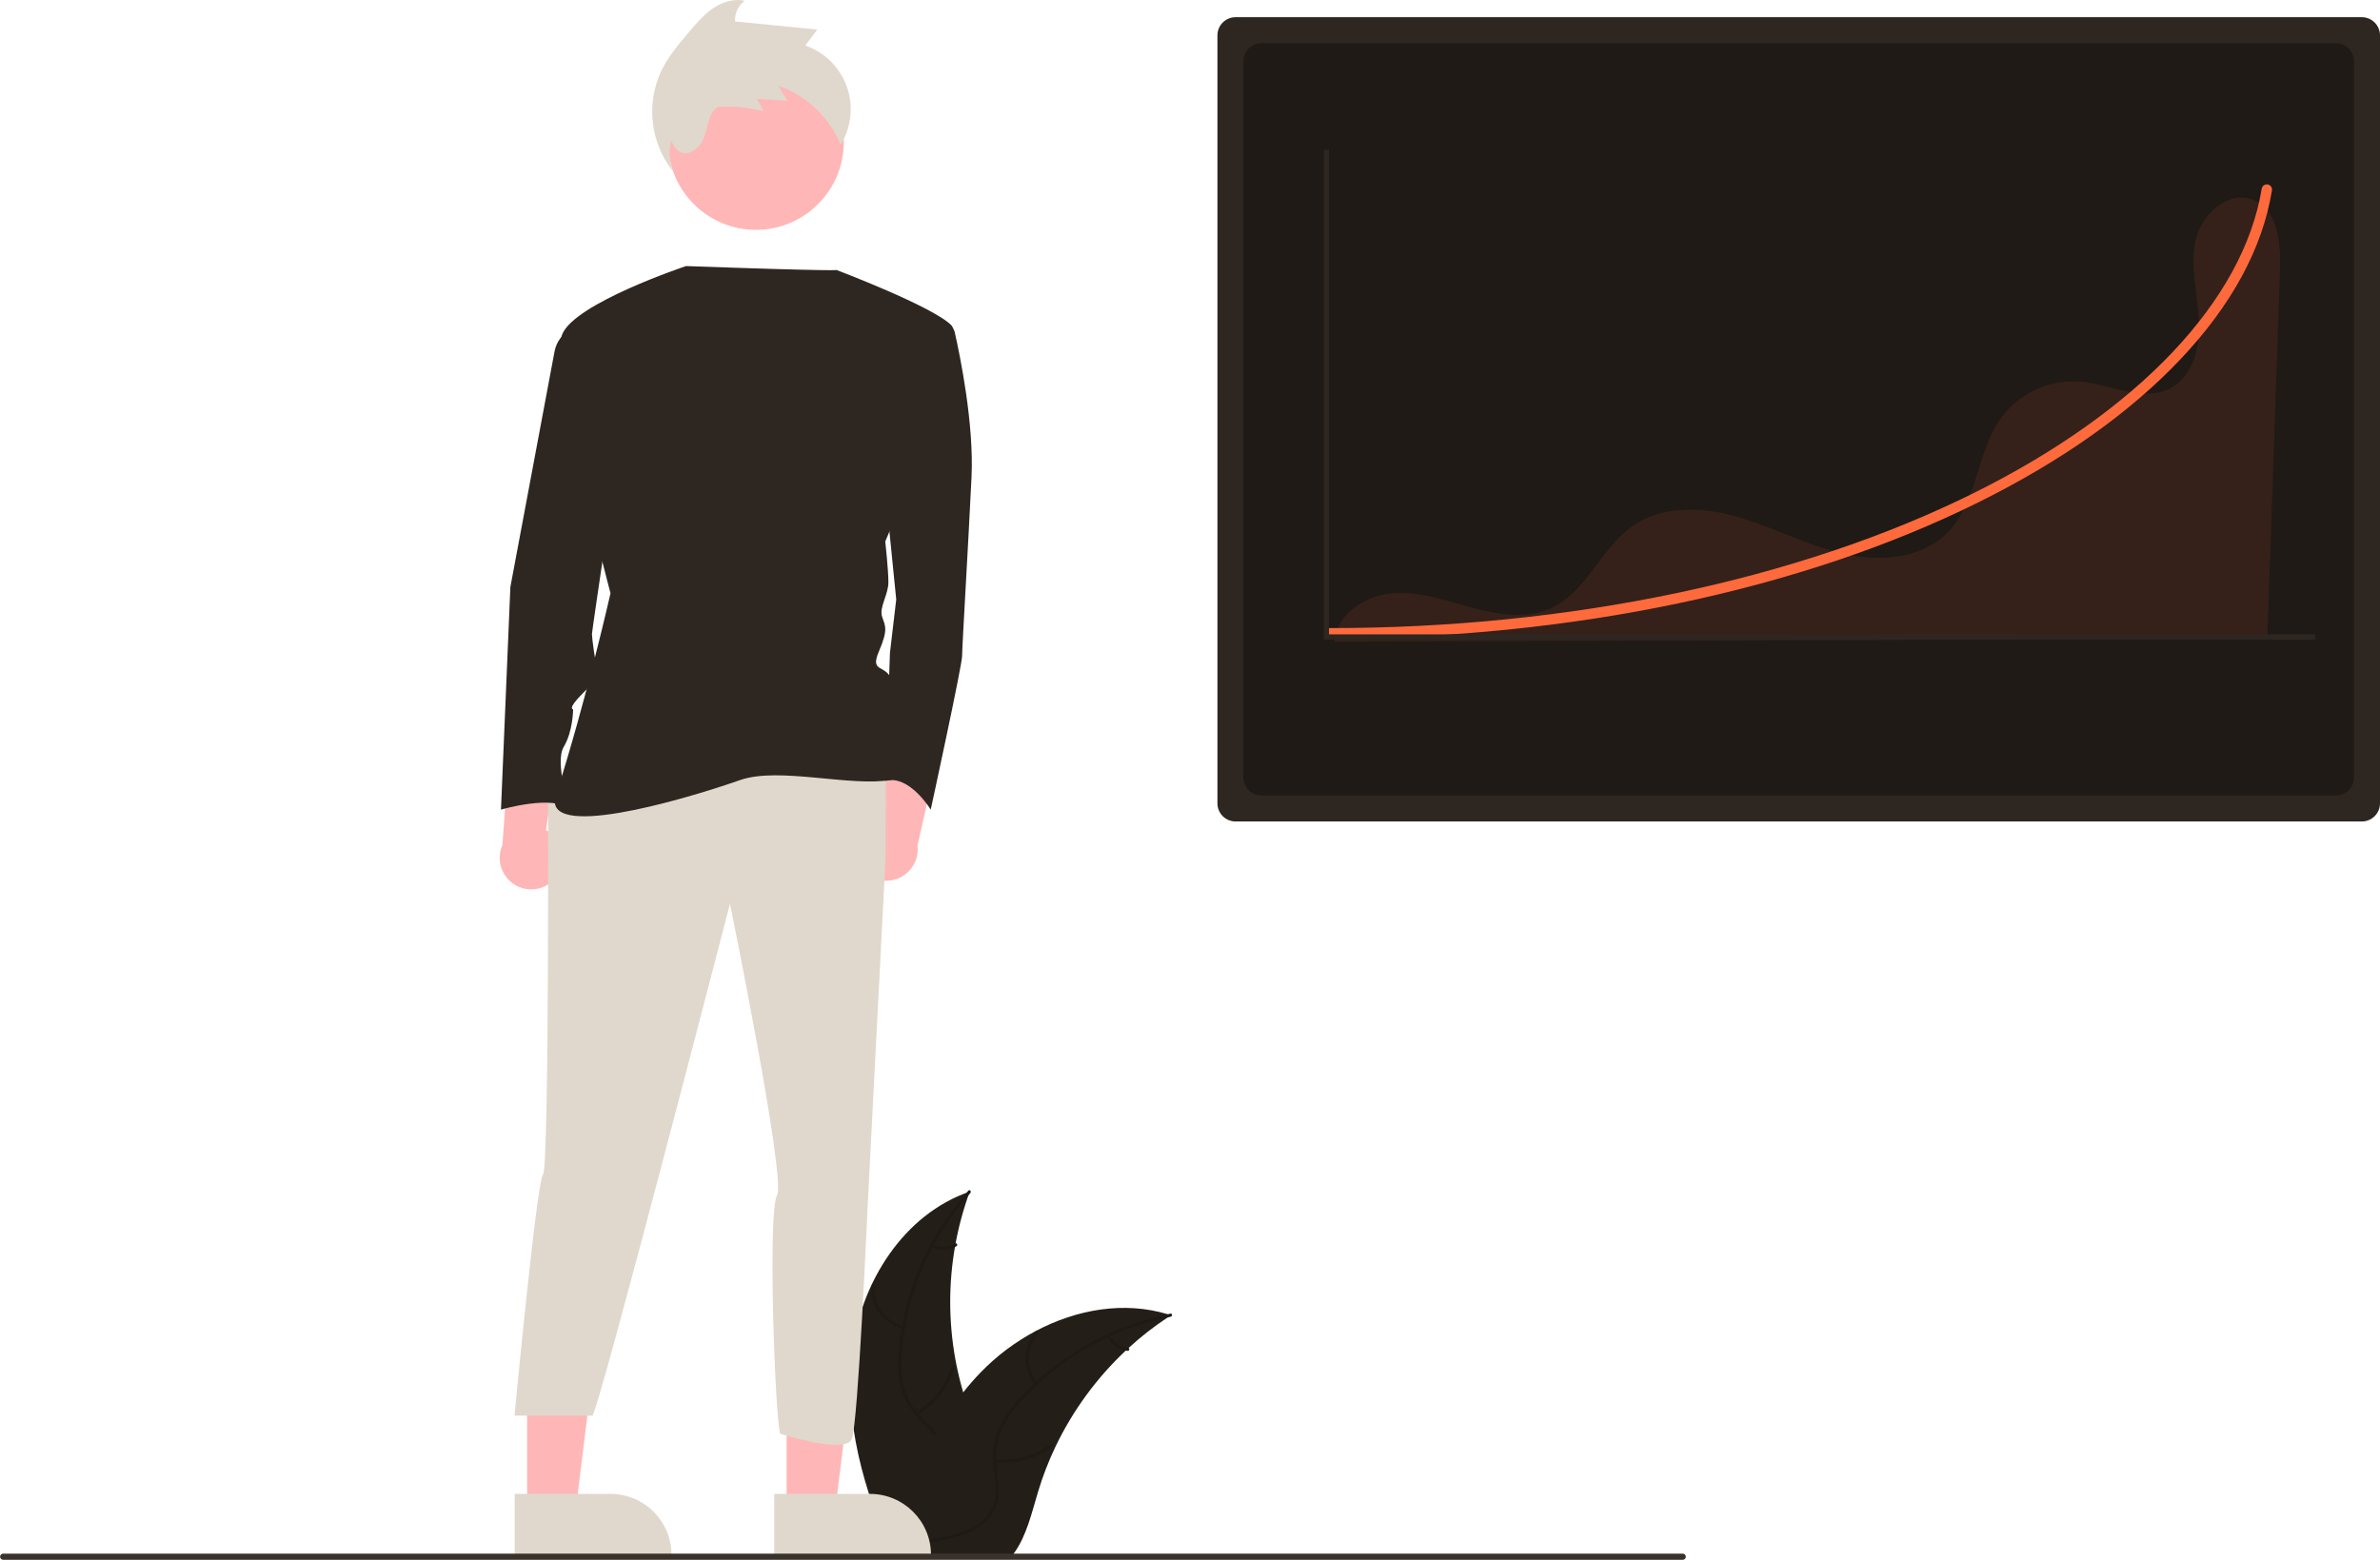
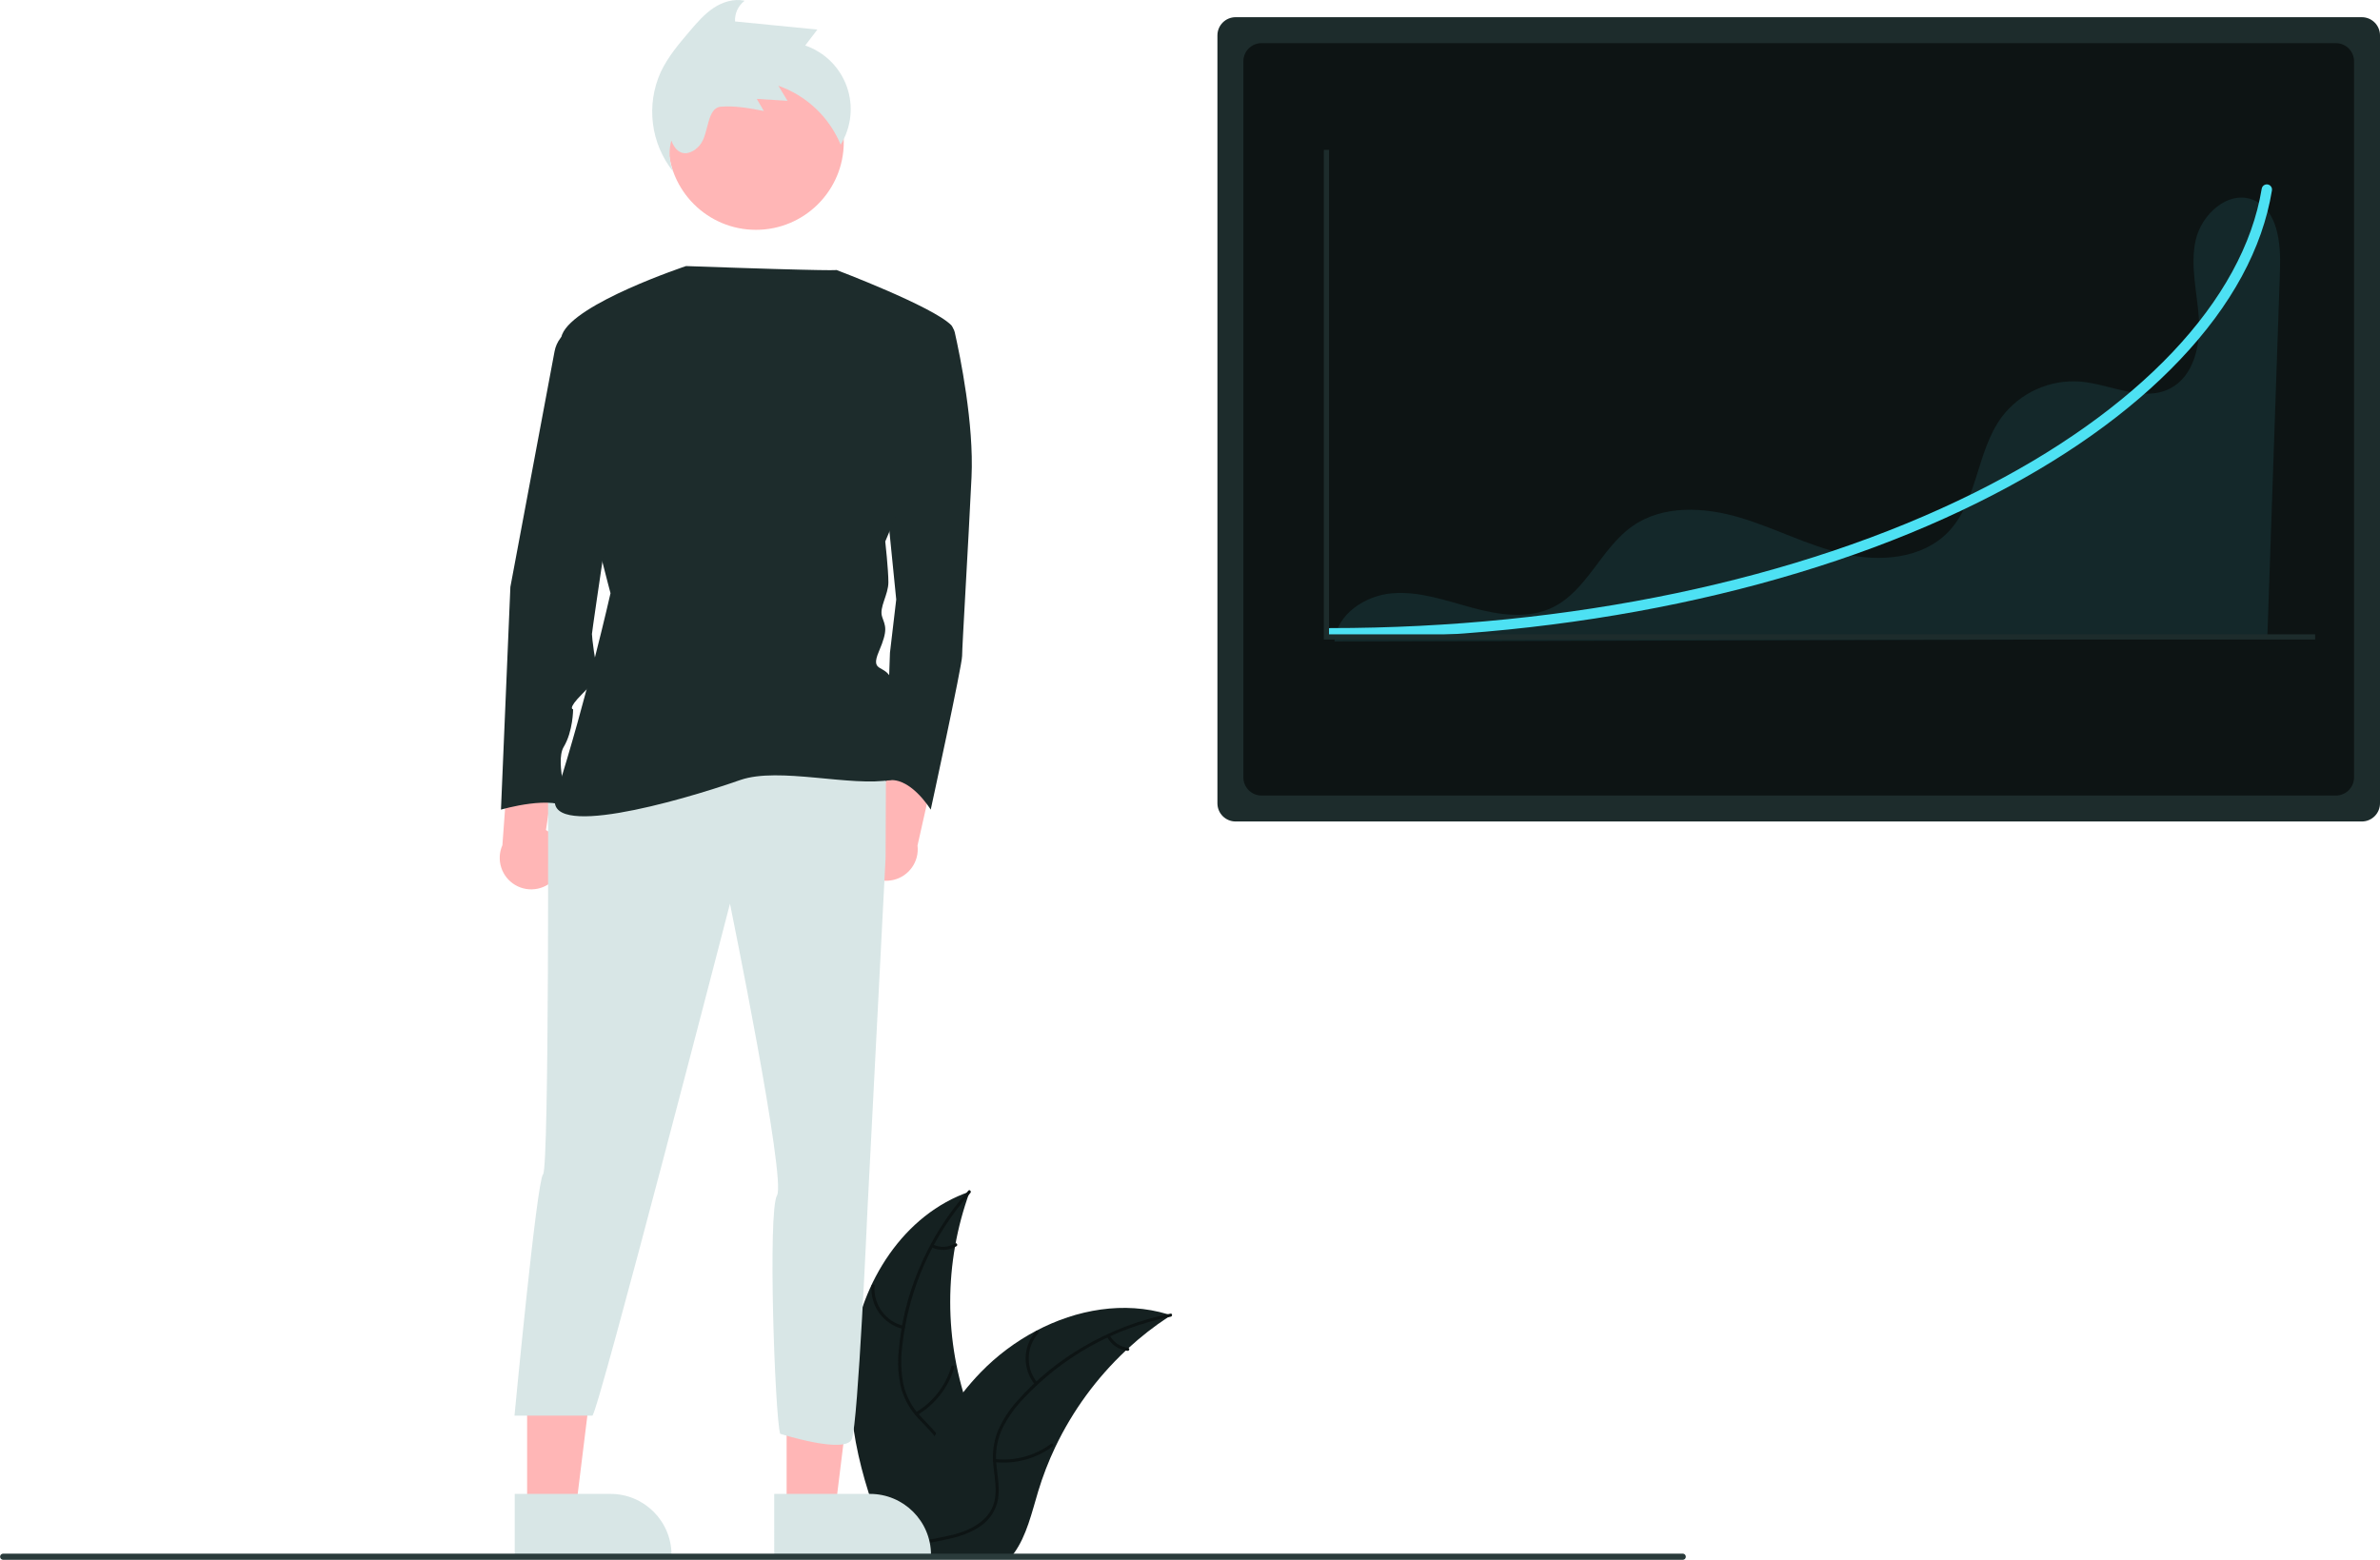
<svg xmlns="http://www.w3.org/2000/svg" id="a4e485ba-cce7-4bf2-a937-15935d27aa2e" data-name="Layer 1" width="917.138" height="601.202" viewBox="0 0 917.138 601.202">
-   <path d="M469.828,670.336c3.318-26.678,19.851-52.964,45.294-61.646a123.863,123.863,0,0,0,.006,85.04c3.91,10.575,9.359,21.93,5.682,32.589-2.288,6.632-7.886,11.706-14.142,14.878-6.257,3.173-13.202,4.685-20.059,6.167l-1.35,1.116C474.373,723.899,466.511,697.014,469.828,670.336Z" transform="translate(-141.4313 -149.3989)" fill="#241E18" />
-   <path d="M515.375,609.194a105.87,105.87,0,0,0-26.319,59.583,45.591,45.591,0,0,0,.519,14.275,26.149,26.149,0,0,0,6.503,12.128c2.931,3.221,6.303,6.175,8.4,10.052a16.011,16.011,0,0,1,.782,13.071c-1.852,5.311-5.501,9.64-9.218,13.749-4.126,4.563-8.484,9.236-10.238,15.285-.213.733-1.337.36-1.125-.371,3.051-10.524,13.268-16.502,18.14-25.981,2.273-4.423,3.228-9.558,1.096-14.227-1.864-4.083-5.338-7.133-8.334-10.368a27.903,27.903,0,0,1-6.801-11.622,42.148,42.148,0,0,1-1.066-14.203A102.712,102.712,0,0,1,495.217,639.354,107.747,107.747,0,0,1,514.591,608.306c.507-.567,1.287.325.784.889Z" transform="translate(-141.4313 -149.3989)" fill="#1F1A15" />
-   <path d="M489.375,661.607a15.884,15.884,0,0,1-12.091-16.639c.06-.76,1.244-.702,1.184.059a14.708,14.708,0,0,0,11.279,15.455c.742.176.366,1.3-.371,1.125Z" transform="translate(-141.4313 -149.3989)" fill="#1F1A15" />
-   <path d="M494.377,693.744A30.615,30.615,0,0,0,508.048,676.112c.215-.732,1.34-.36,1.125.371a31.844,31.844,0,0,1-14.264,18.319c-.657.39-1.186-.671-.533-1.058Z" transform="translate(-141.4313 -149.3989)" fill="#1F1A15" />
-   <path d="M500.956,629.098a8.991,8.991,0,0,0,8.52-.433c.652-.398,1.18.663.533,1.058a10.075,10.075,0,0,1-9.425.499.612.612,0,0,1-.377-.748.595.595,0,0,1,.748-.377Z" transform="translate(-141.4313 -149.3989)" fill="#1F1A15" />
-   <path d="M592.676,656.34c-.4.26-.8.52-1.2.79a118.407,118.407,0,0,0-15.14,11.82c-.37.33-.74.67-1.1,1.01a124.827,124.827,0,0,0-27.11,37.11,121.222,121.222,0,0,0-6.64,17.18c-2.45,8.13-4.46,17.14-9.31,23.79a20.798,20.798,0,0,1-1.62,2H486.726c-.1-.05-.2-.09-.3-.14l-1.75.08c.07-.31.15-.63.22-.94.04-.18.09-.36.13-.54.03-.12.06-.24.08-.35.01-.04.02-.08.03-.11.02-.11.05-.21.07-.31q.66-2.685,1.36-5.37c0-.01,0-.01.01-.02,3.59-13.63,8.35-27.08,15-39.38.2-.37.4-.75.62-1.12a115.674,115.674,0,0,1,10.39-15.76,102.26,102.26,0,0,1,6.81-7.79,85.037,85.037,0,0,1,21.28-15.94c15.72-8.3,33.92-11.48,50.72-6.41C591.826,656.07,592.246,656.2,592.676,656.34Z" transform="translate(-141.4313 -149.3989)" fill="#241E18" />
-   <path d="M592.577,656.897a105.87,105.87,0,0,0-56.888,31.728,45.591,45.591,0,0,0-8.181,11.71,26.148,26.148,0,0,0-2.109,13.599c.401,4.336,1.314,8.725.655,13.084a16.011,16.011,0,0,1-7.245,10.907c-4.676,3.126-10.197,4.385-15.638,5.429-6.042,1.159-12.335,2.267-17.377,6.04-.611.457-1.285-.517-.675-.974,8.773-6.566,20.529-5.188,30.126-9.823,4.478-2.163,8.332-5.688,9.441-10.699.97-4.382.033-8.909-.412-13.296a27.903,27.903,0,0,1,1.567-13.374,42.148,42.148,0,0,1,7.7-11.981,102.713,102.713,0,0,1,24.782-20.406A107.747,107.747,0,0,1,592.486,655.715c.746-.148.832,1.035.091,1.182Z" transform="translate(-141.4313 -149.3989)" fill="#1F1A15" />
-   <path d="M540.262,683.092a15.884,15.884,0,0,1,.364-20.565c.506-.57,1.416.189.91.76a14.708,14.708,0,0,0-.299,19.13c.486.587-.491,1.259-.974.675Z" transform="translate(-141.4313 -149.3989)" fill="#1F1A15" />
-   <path d="M524.907,711.762a30.615,30.615,0,0,0,21.531-5.847c.613-.455,1.286.519.675.974a31.844,31.844,0,0,1-22.418,6.039c-.759-.084-.543-1.25.212-1.166Z" transform="translate(-141.4313 -149.3989)" fill="#1F1A15" />
-   <path d="M569.082,664.107a8.991,8.991,0,0,0,7.064,4.785c.76.075.543,1.24-.212,1.166a10.075,10.075,0,0,1-7.826-5.276.612.612,0,0,1,.15-.824.595.595,0,0,1,.824.15Z" transform="translate(-141.4313 -149.3989)" fill="#1F1A15" />
-   <path d="M617.569,156.028a7.008,7.008,0,0,0-7,7v296a7.008,7.008,0,0,0,7,7h434a7.008,7.008,0,0,0,7-7v-296a7.008,7.008,0,0,0-7-7Z" transform="translate(-141.4313 -149.3989)" fill="#2E2721" />
-   <path d="M627.569,166.028a7.008,7.008,0,0,0-7,7V449.028a7.008,7.008,0,0,0,7,7h414a7.008,7.008,0,0,0,7-7V173.028a7.008,7.008,0,0,0-7-7Z" transform="translate(-141.4313 -149.3989)" fill="#1F1A15" />
-   <path d="M1009.555,226.382c-9.52-3.717-19.786,5.605-22.016,15.579-2.23,9.974.624,20.289,1.252,30.49s-2.045,22.046-11.146,26.697c-10.465,5.347-22.741-1.605-34.446-2.664A34.662,34.662,0,0,0,912.671,310.314c-9.653,13.243-9.162,32.472-20.585,44.223-9.925,10.209-26.098,11.539-39.982,8.382s-26.646-10.016-40.299-14.059-29.455-4.888-41.154,3.228c-12.213,8.472-17.648,25.079-31.057,31.496-9.48,4.537-20.703,2.806-30.848.059-10.146-2.747-20.375-6.454-30.849-5.572-10.473.882-21.392,8.108-22.222,18.586l359.461-1.004q2.449-71.169,4.899-142.338C1020.389,243.007,1019.162,230.133,1009.555,226.382Z" transform="translate(-141.4313 -149.3989)" fill="#FF6A3D" opacity="0.1" />
+   <path d="M469.828,670.336c3.318-26.678,19.851-52.964,45.294-61.646a123.863,123.863,0,0,0,.006,85.04c3.91,10.575,9.359,21.93,5.682,32.589-2.288,6.632-7.886,11.706-14.142,14.878-6.257,3.173-13.202,4.685-20.059,6.167l-1.35,1.116C474.373,723.899,466.511,697.014,469.828,670.336Z" transform="translate(-141.4313 -149.3989)" fill="#152121" />
+   <path d="M515.375,609.194a105.87,105.87,0,0,0-26.319,59.583,45.591,45.591,0,0,0,.519,14.275,26.149,26.149,0,0,0,6.503,12.128c2.931,3.221,6.303,6.175,8.4,10.052a16.011,16.011,0,0,1,.782,13.071c-1.852,5.311-5.501,9.64-9.218,13.749-4.126,4.563-8.484,9.236-10.238,15.285-.213.733-1.337.36-1.125-.371,3.051-10.524,13.268-16.502,18.14-25.981,2.273-4.423,3.228-9.558,1.096-14.227-1.864-4.083-5.338-7.133-8.334-10.368a27.903,27.903,0,0,1-6.801-11.622,42.148,42.148,0,0,1-1.066-14.203A102.712,102.712,0,0,1,495.217,639.354,107.747,107.747,0,0,1,514.591,608.306c.507-.567,1.287.325.784.889Z" transform="translate(-141.4313 -149.3989)" fill="#0D1414" />
+   <path d="M489.375,661.607a15.884,15.884,0,0,1-12.091-16.639c.06-.76,1.244-.702,1.184.059a14.708,14.708,0,0,0,11.279,15.455c.742.176.366,1.3-.371,1.125Z" transform="translate(-141.4313 -149.3989)" fill="#0D1414" />
+   <path d="M494.377,693.744A30.615,30.615,0,0,0,508.048,676.112c.215-.732,1.34-.36,1.125.371a31.844,31.844,0,0,1-14.264,18.319c-.657.39-1.186-.671-.533-1.058Z" transform="translate(-141.4313 -149.3989)" fill="#0D1414" />
+   <path d="M500.956,629.098a8.991,8.991,0,0,0,8.52-.433c.652-.398,1.18.663.533,1.058a10.075,10.075,0,0,1-9.425.499.612.612,0,0,1-.377-.748.595.595,0,0,1,.748-.377Z" transform="translate(-141.4313 -149.3989)" fill="#0D1414" />
+   <path d="M592.676,656.34c-.4.26-.8.52-1.2.79a118.407,118.407,0,0,0-15.14,11.82c-.37.33-.74.67-1.1,1.01a124.827,124.827,0,0,0-27.11,37.11,121.222,121.222,0,0,0-6.64,17.18c-2.45,8.13-4.46,17.14-9.31,23.79a20.798,20.798,0,0,1-1.62,2H486.726c-.1-.05-.2-.09-.3-.14l-1.75.08c.07-.31.15-.63.22-.94.04-.18.09-.36.13-.54.03-.12.06-.24.08-.35.01-.04.02-.08.03-.11.02-.11.05-.21.07-.31q.66-2.685,1.36-5.37c0-.01,0-.01.01-.02,3.59-13.63,8.35-27.08,15-39.38.2-.37.4-.75.62-1.12a115.674,115.674,0,0,1,10.39-15.76,102.26,102.26,0,0,1,6.81-7.79,85.037,85.037,0,0,1,21.28-15.94c15.72-8.3,33.92-11.48,50.72-6.41C591.826,656.07,592.246,656.2,592.676,656.34Z" transform="translate(-141.4313 -149.3989)" fill="#152121" />
+   <path d="M592.577,656.897a105.87,105.87,0,0,0-56.888,31.728,45.591,45.591,0,0,0-8.181,11.71,26.148,26.148,0,0,0-2.109,13.599c.401,4.336,1.314,8.725.655,13.084a16.011,16.011,0,0,1-7.245,10.907c-4.676,3.126-10.197,4.385-15.638,5.429-6.042,1.159-12.335,2.267-17.377,6.04-.611.457-1.285-.517-.675-.974,8.773-6.566,20.529-5.188,30.126-9.823,4.478-2.163,8.332-5.688,9.441-10.699.97-4.382.033-8.909-.412-13.296a27.903,27.903,0,0,1,1.567-13.374,42.148,42.148,0,0,1,7.7-11.981,102.713,102.713,0,0,1,24.782-20.406A107.747,107.747,0,0,1,592.486,655.715c.746-.148.832,1.035.091,1.182Z" transform="translate(-141.4313 -149.3989)" fill="#0D1414" />
+   <path d="M540.262,683.092a15.884,15.884,0,0,1,.364-20.565c.506-.57,1.416.189.91.76a14.708,14.708,0,0,0-.299,19.13c.486.587-.491,1.259-.974.675Z" transform="translate(-141.4313 -149.3989)" fill="#0D1414" />
+   <path d="M524.907,711.762a30.615,30.615,0,0,0,21.531-5.847c.613-.455,1.286.519.675.974a31.844,31.844,0,0,1-22.418,6.039c-.759-.084-.543-1.25.212-1.166Z" transform="translate(-141.4313 -149.3989)" fill="#0D1414" />
+   <path d="M569.082,664.107a8.991,8.991,0,0,0,7.064,4.785c.76.075.543,1.24-.212,1.166a10.075,10.075,0,0,1-7.826-5.276.612.612,0,0,1,.15-.824.595.595,0,0,1,.824.15Z" transform="translate(-141.4313 -149.3989)" fill="#0D1414" />
+   <path d="M617.569,156.028a7.008,7.008,0,0,0-7,7v296a7.008,7.008,0,0,0,7,7h434a7.008,7.008,0,0,0,7-7v-296a7.008,7.008,0,0,0-7-7Z" transform="translate(-141.4313 -149.3989)" fill="#1D2C2C" />
+   <path d="M627.569,166.028a7.008,7.008,0,0,0-7,7V449.028a7.008,7.008,0,0,0,7,7h414a7.008,7.008,0,0,0,7-7V173.028a7.008,7.008,0,0,0-7-7Z" transform="translate(-141.4313 -149.3989)" fill="#0D1414" />
+   <path d="M1009.555,226.382c-9.52-3.717-19.786,5.605-22.016,15.579-2.23,9.974.624,20.289,1.252,30.49s-2.045,22.046-11.146,26.697c-10.465,5.347-22.741-1.605-34.446-2.664A34.662,34.662,0,0,0,912.671,310.314c-9.653,13.243-9.162,32.472-20.585,44.223-9.925,10.209-26.098,11.539-39.982,8.382s-26.646-10.016-40.299-14.059-29.455-4.888-41.154,3.228c-12.213,8.472-17.648,25.079-31.057,31.496-9.48,4.537-20.703,2.806-30.848.059-10.146-2.747-20.375-6.454-30.849-5.572-10.473.882-21.392,8.108-22.222,18.586l359.461-1.004q2.449-71.169,4.899-142.338C1020.389,243.007,1019.162,230.133,1009.555,226.382Z" transform="translate(-141.4313 -149.3989)" fill="#4DE1F3" opacity="0.1" />
  <path d="M471.583,480.966a12.067,12.067,0,0,1,9.048-16.14l6.315-42.414,16.594,14.873-8.54,37.997a12.132,12.132,0,0,1-23.415,5.684Z" transform="translate(-141.4313 -149.3989)" fill="#ffb6b6" />
  <path d="M355.79,487.404a12.067,12.067,0,0,0-3.975-18.071l6.264-42.422-20.195,9.418-2.853,38.84a12.132,12.132,0,0,0,20.759,12.234Z" transform="translate(-141.4313 -149.3989)" fill="#ffb6b6" />
  <polygon points="303.127 581.915 321.864 581.914 330.778 509.641 303.124 509.643 303.127 581.915" fill="#ffb6b6" />
-   <path d="M439.779,725.196l36.901-.001h.001a23.517,23.517,0,0,1,23.516,23.516v.764l-60.417.002Z" transform="translate(-141.4313 -149.3989)" fill="#E0D8CC" />
+   <path d="M439.779,725.196l36.901-.001h.001a23.517,23.517,0,0,1,23.516,23.516v.764l-60.417.002Z" transform="translate(-141.4313 -149.3989)" fill="#D8E6E6" />
  <polygon points="203.127 581.915 221.864 581.914 230.778 509.641 203.124 509.643 203.127 581.915" fill="#ffb6b6" />
-   <path d="M339.779,725.196l36.901-.001h.001a23.517,23.517,0,0,1,23.516,23.516v.764l-60.417.002Z" transform="translate(-141.4313 -149.3989)" fill="#E0D8CC" />
+   <path d="M339.779,725.196l36.901-.001h.001a23.517,23.517,0,0,1,23.516,23.516v.764l-60.417.002Z" transform="translate(-141.4313 -149.3989)" fill="#D8E6E6" />
  <circle cx="291.306" cy="54.736" r="33.848" fill="#ffb6b6" />
-   <path d="M352.614,448.159s.498,151.464-1.92,153.882-11,93-11,93h30c2,0,53.033-197.319,53.033-197.319s21.759,106.379,18.133,112.423-.8,85.279,1.209,91.873c0,0,25.208,8.067,27.625,2.023s6-88,6-88l7-136,.153-35.508Z" transform="translate(-141.4313 -149.3989)" fill="#E0D8CC" />
-   <path d="M491.632,274.084h13.468a4.358,4.358,0,0,1,4.253,3.4c2.078,9.203,7.434,35.289,6.456,55.834-1.209,25.386-3.627,65.278-3.627,68.905s-12.089,59.234-12.089,59.234-8.311-13.659-17.453-11.061l1.738-49.382,2.418-20.55-3.627-36.266Z" transform="translate(-141.4313 -149.3989)" fill="#2E2721" />
-   <path d="M405.803,251.951s-42.914,14.275-47.75,26.364,18.641,99.725,18.641,99.725-9,40-21.058,77.976c-5.488,17.282,46.881,2.486,71.058-5.976,14.981-5.196,42.691,2.783,58.289-.068,0,0,2.418-32.639,0-38.683s-8.462-2.418-4.835-10.88,2.418-9.671,1.209-13.297,2.418-8.462,2.418-13.297-1.209-15.715-1.209-15.715,32.639-76.158,25.386-83.411S463.778,253.46,463.778,253.46,464.694,254.04,405.803,251.951Z" transform="translate(-141.4313 -149.3989)" fill="#2E2721" />
-   <path d="M365.911,274.084l-4.293,2.147a12.108,12.108,0,0,0-6.486,8.598l-17.025,90.799-3.627,85.829s20.55-6.044,26.595,0c0,0-6.044-18.133-2.418-24.177s3.627-14.506,3.627-14.506-2.418,0,3.627-6.044,7.253-8.462,6.044-9.671-2.418-12.088-2.418-13.297,12.088-82.202,12.088-82.202Z" transform="translate(-141.4313 -149.3989)" fill="#2E2721" />
-   <path d="M653.955,395.488a2,2,0,1,1,0-4c92.415,0,180.55-18.504,248.17-52.104,63.407-31.507,103.813-74.231,110.856-117.22a2,2,0,1,1,3.948.641l-.001.006c-3.658,22.331-15.534,44.235-35.296,65.106-19.49,20.584-45.642,39.106-77.728,55.049C835.744,376.836,746.976,395.488,653.955,395.488Z" transform="translate(-141.4313 -149.3989)" fill="#FF6A3D" />
-   <polygon points="892.138 246.493 510.138 246.493 510.138 57.765 512.138 57.765 512.138 244.493 892.138 244.493 892.138 246.493" fill="#2E2721" />
-   <path d="M400.835,215.538a18.597,18.597,0,0,1-.708-11.953c2.765,7.333,8.258,5.095,11.057,1.656,3.51-4.313,2.5-14.272,8.042-14.718,5.542-.446,11.084.603,16.546,1.647q-1.357-2.324-2.714-4.648,5.926.368,11.852.736-1.764-2.903-3.529-5.806a40.52,40.52,0,0,1,23.997,22.709,25.987,25.987,0,0,0-13.652-38.231q2.338-3.067,4.675-6.134l-31.721-3.13a9.42,9.42,0,0,1,3.691-7.973c-4.154-.938-8.56.469-12.089,2.851-3.53,2.382-6.337,5.667-9.097,8.909-4.179,4.91-8.409,9.896-11.145,15.734A37.062,37.062,0,0,0,400.835,215.538Zm.383-14.895.001-.002.032-.006Z" transform="translate(-141.4313 -149.3989)" fill="#E0D8CC" />
-   <path d="M789.916,750.601h-647.294a1.191,1.191,0,0,1,0-2.381h647.294a1.191,1.191,0,0,1,0,2.381Z" transform="translate(-141.4313 -149.3989)" fill="#3A322A" />
+   <path d="M352.614,448.159s.498,151.464-1.92,153.882-11,93-11,93h30c2,0,53.033-197.319,53.033-197.319s21.759,106.379,18.133,112.423-.8,85.279,1.209,91.873c0,0,25.208,8.067,27.625,2.023s6-88,6-88l7-136,.153-35.508Z" transform="translate(-141.4313 -149.3989)" fill="#D8E6E6" />
+   <path d="M491.632,274.084h13.468a4.358,4.358,0,0,1,4.253,3.4c2.078,9.203,7.434,35.289,6.456,55.834-1.209,25.386-3.627,65.278-3.627,68.905s-12.089,59.234-12.089,59.234-8.311-13.659-17.453-11.061l1.738-49.382,2.418-20.55-3.627-36.266Z" transform="translate(-141.4313 -149.3989)" fill="#1D2C2C" />
+   <path d="M405.803,251.951s-42.914,14.275-47.75,26.364,18.641,99.725,18.641,99.725-9,40-21.058,77.976c-5.488,17.282,46.881,2.486,71.058-5.976,14.981-5.196,42.691,2.783,58.289-.068,0,0,2.418-32.639,0-38.683s-8.462-2.418-4.835-10.88,2.418-9.671,1.209-13.297,2.418-8.462,2.418-13.297-1.209-15.715-1.209-15.715,32.639-76.158,25.386-83.411S463.778,253.46,463.778,253.46,464.694,254.04,405.803,251.951Z" transform="translate(-141.4313 -149.3989)" fill="#1D2C2C" />
+   <path d="M365.911,274.084l-4.293,2.147a12.108,12.108,0,0,0-6.486,8.598l-17.025,90.799-3.627,85.829s20.55-6.044,26.595,0c0,0-6.044-18.133-2.418-24.177s3.627-14.506,3.627-14.506-2.418,0,3.627-6.044,7.253-8.462,6.044-9.671-2.418-12.088-2.418-13.297,12.088-82.202,12.088-82.202Z" transform="translate(-141.4313 -149.3989)" fill="#1D2C2C" />
+   <path d="M653.955,395.488a2,2,0,1,1,0-4c92.415,0,180.55-18.504,248.17-52.104,63.407-31.507,103.813-74.231,110.856-117.22a2,2,0,1,1,3.948.641l-.001.006c-3.658,22.331-15.534,44.235-35.296,65.106-19.49,20.584-45.642,39.106-77.728,55.049C835.744,376.836,746.976,395.488,653.955,395.488Z" transform="translate(-141.4313 -149.3989)" fill="#4DE1F3" />
+   <polygon points="892.138 246.493 510.138 246.493 510.138 57.765 512.138 57.765 512.138 244.493 892.138 244.493 892.138 246.493" fill="#1D2C2C" />
+   <path d="M400.835,215.538a18.597,18.597,0,0,1-.708-11.953c2.765,7.333,8.258,5.095,11.057,1.656,3.51-4.313,2.5-14.272,8.042-14.718,5.542-.446,11.084.603,16.546,1.647q-1.357-2.324-2.714-4.648,5.926.368,11.852.736-1.764-2.903-3.529-5.806a40.52,40.52,0,0,1,23.997,22.709,25.987,25.987,0,0,0-13.652-38.231q2.338-3.067,4.675-6.134l-31.721-3.13a9.42,9.42,0,0,1,3.691-7.973c-4.154-.938-8.56.469-12.089,2.851-3.53,2.382-6.337,5.667-9.097,8.909-4.179,4.91-8.409,9.896-11.145,15.734A37.062,37.062,0,0,0,400.835,215.538Zm.383-14.895.001-.002.032-.006Z" transform="translate(-141.4313 -149.3989)" fill="#D8E6E6" />
+   <path d="M789.916,750.601h-647.294a1.191,1.191,0,0,1,0-2.381h647.294a1.191,1.191,0,0,1,0,2.381Z" transform="translate(-141.4313 -149.3989)" fill="#2A3B3B" />
</svg>
